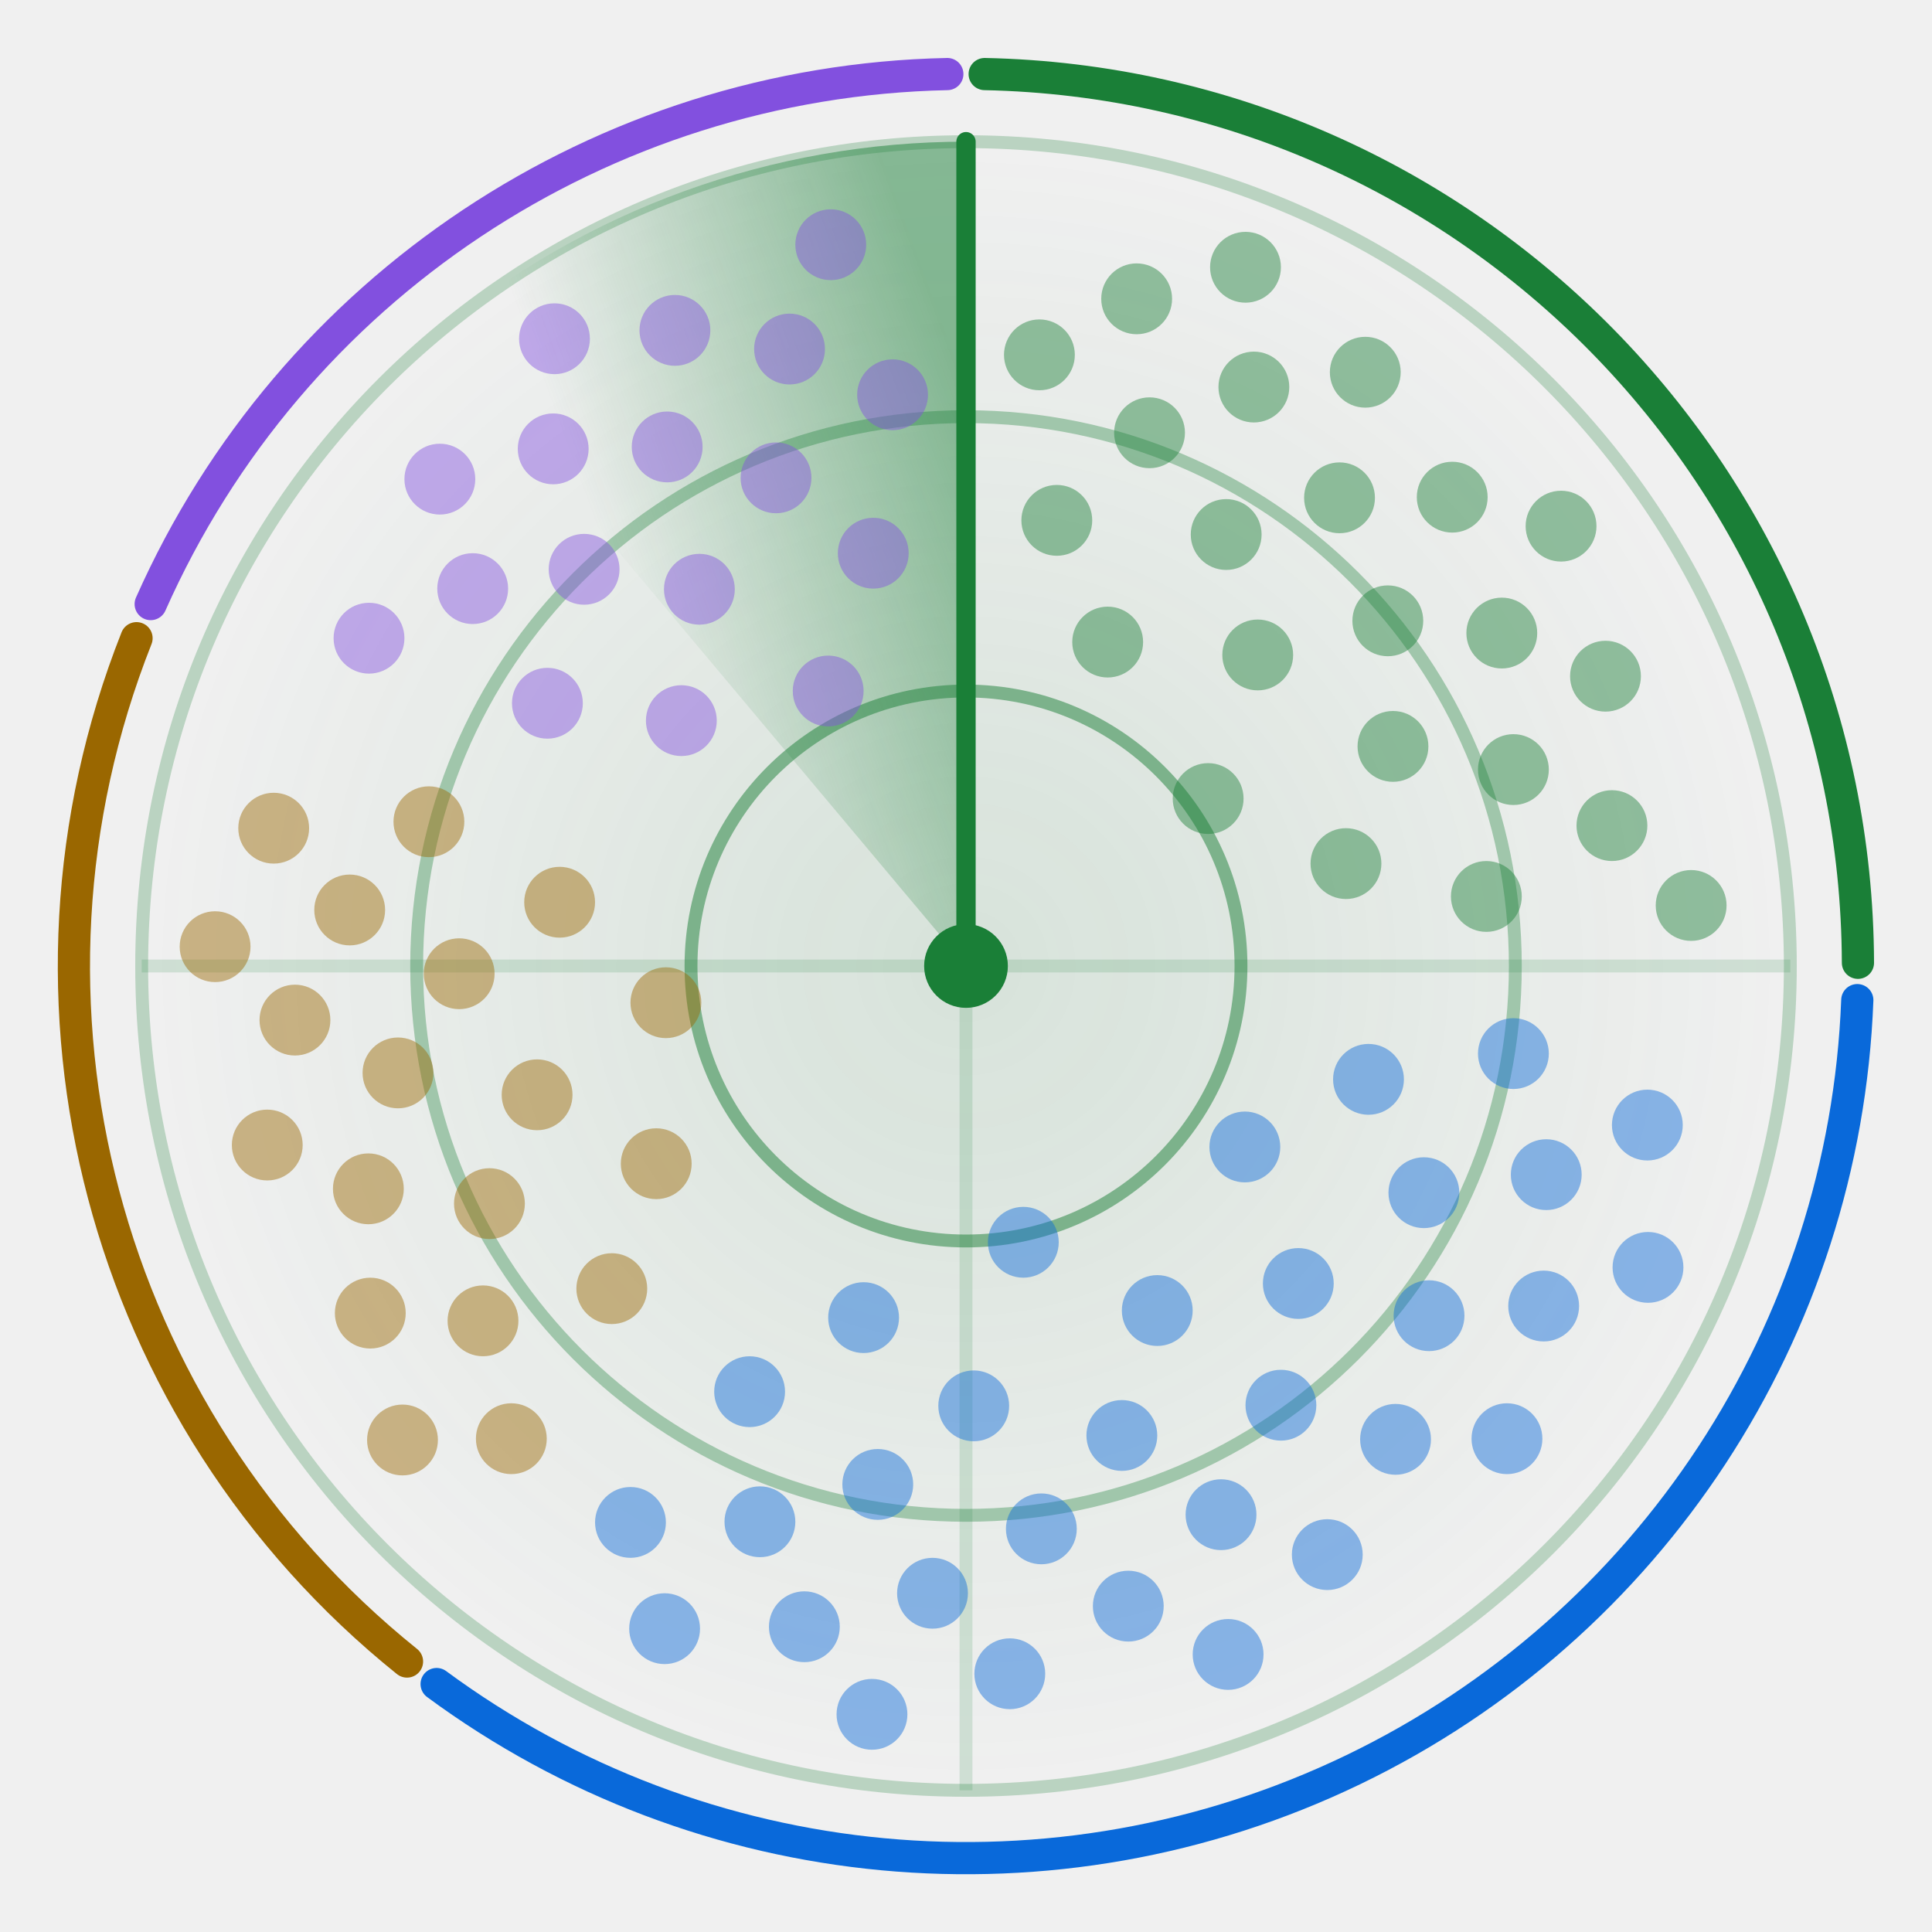
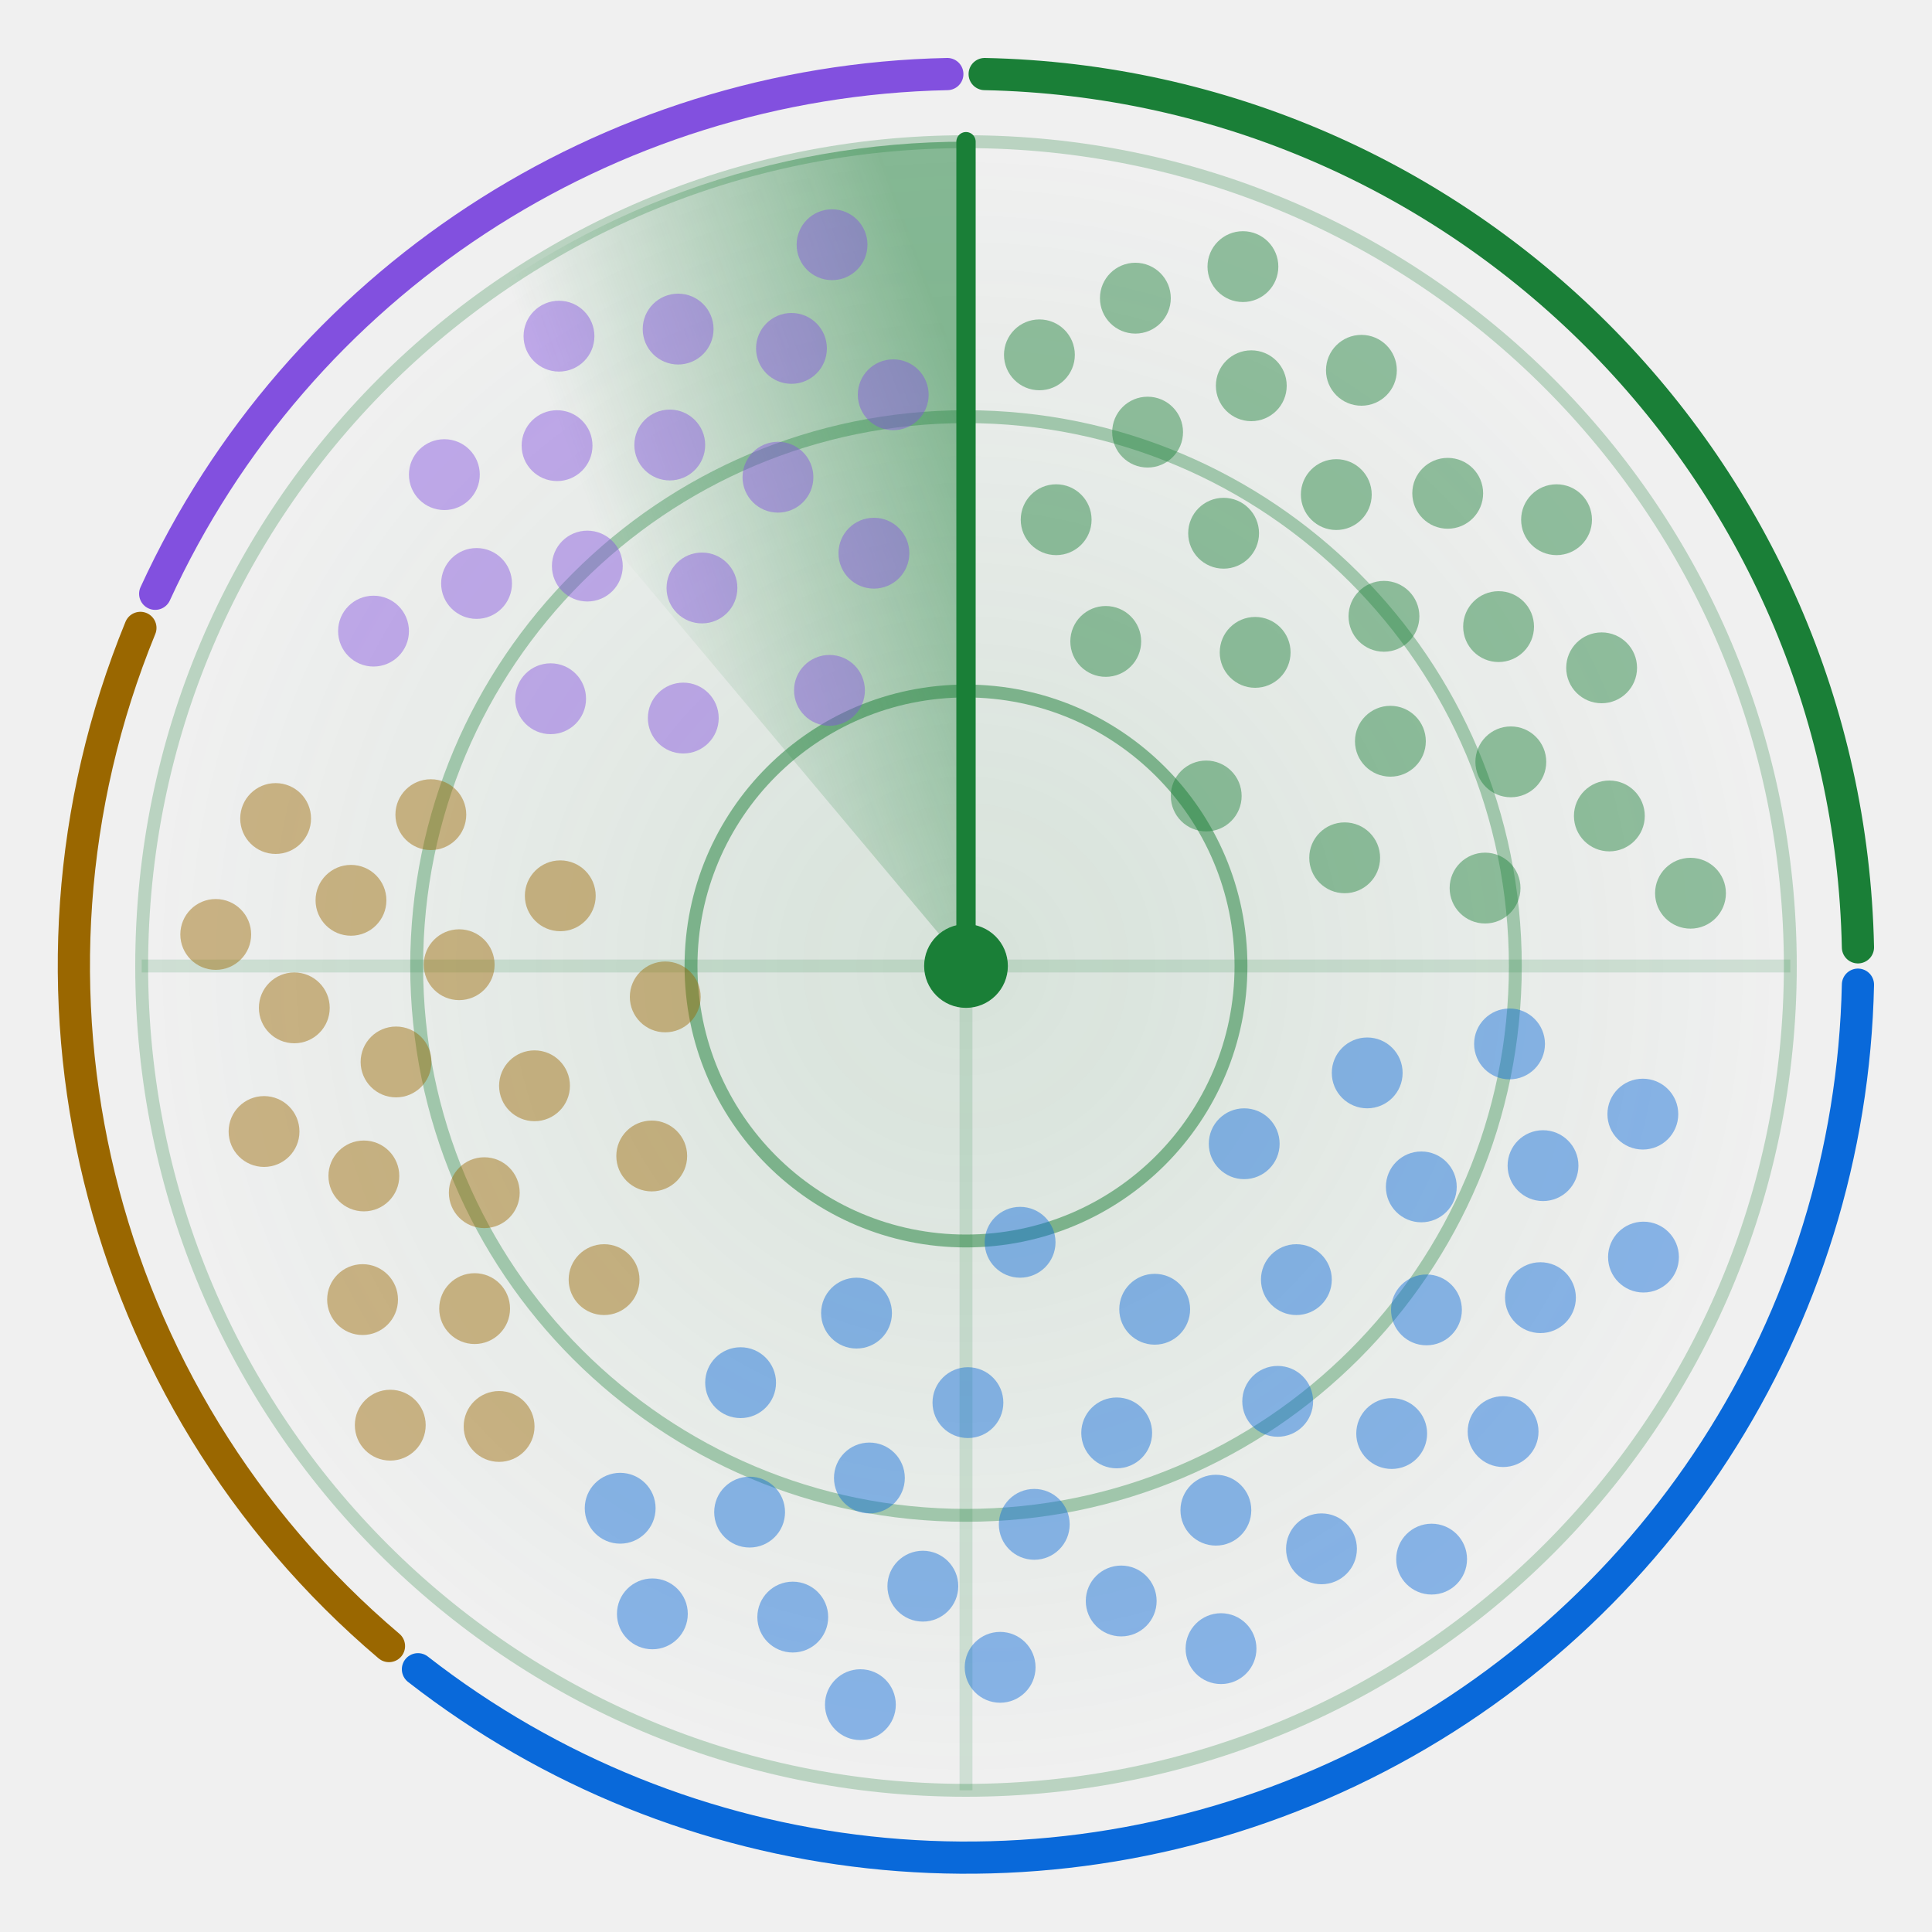
<svg xmlns="http://www.w3.org/2000/svg" width="300" height="300" viewBox="0 0 300 300" role="img" aria-labelledby="title">
  <style>.card{fill:#ffffff;stroke:#d1d9e0}.t{fill:#1f2328}.m{fill:#59636e}.ring{stroke:#1a7f37}.hub{fill:#1a7f37}.beam{stroke:#1a7f37}.s0,.s1,.g0,.g1{stop-color:#1a7f37}.a0{stop-color:#1a7f37}.a1{stop-color:#0969da}.dot.agents,.key.agents{fill:#1a7f37}.rim.agents{stroke:#1a7f37}.dot.apis,.key.apis{fill:#0969da}.rim.apis{stroke:#0969da}.dot.trials,.key.trials{fill:#9a6700}.rim.trials{stroke:#9a6700}.dot.aggregators,.key.aggregators{fill:#8250df}.rim.aggregators{stroke:#8250df}@media (prefers-color-scheme: dark) {.card{fill:#0d1117;stroke:#3d444d}.t{fill:#f0f6fc}.m{fill:#9198a1}.ring{stroke:#3fb950}.hub{fill:#3fb950}.beam{stroke:#3fb950}.s0,.s1,.g0,.g1{stop-color:#3fb950}.a0{stop-color:#3fb950}.a1{stop-color:#4493f8}.dot.agents,.key.agents{fill:#3fb950}.rim.agents{stroke:#3fb950}.dot.apis,.key.apis{fill:#4493f8}.rim.apis{stroke:#4493f8}.dot.trials,.key.trials{fill:#d29922}.rim.trials{stroke:#d29922}.dot.aggregators,.key.aggregators{fill:#ab7df8}.rim.aggregators{stroke:#ab7df8}}.rim{fill:none}.s0{stop-opacity:.5}.s1,.g1{stop-opacity:0}.g0{stop-opacity:.12}.dot{opacity:.45;animation:ping 6s linear infinite}@keyframes ping{0%,4%{opacity:1}55%,100%{opacity:.45}}.turning{animation:turn 6s linear infinite}@keyframes turn{to{transform:rotate(360deg)}}@media (prefers-reduced-motion: reduce) {.dot { animation: none; opacity: 1 } .turning { animation: none }}</style>
  <defs>
    <radialGradient id="glow">
      <stop class="g0" offset="0" />
      <stop class="g1" offset="1" />
    </radialGradient>
  </defs>
  <circle cx="150.0" cy="150.0" r="128.0" fill="url(#glow)" />
  <circle class="ring" cx="150.0" cy="150.0" r="42.7" fill="none" stroke-width="2" stroke-opacity=".5" />
  <circle class="ring" cx="150.0" cy="150.0" r="85.3" fill="none" stroke-width="2" stroke-opacity=".35" />
  <circle class="ring" cx="150.0" cy="150.0" r="128.0" fill="none" stroke-width="2" stroke-opacity=".25" />
  <path class="ring" d="M22.0 150.0H278.0M150.0 22.0V278.0" stroke-width="2" stroke-opacity=".15" />
-   <path class="rim agents" d="M152.9 11.5A138.5 138.5 0 0 1 288.5 149.5" stroke-width="5" stroke-linecap="round" />
-   <path class="rim apis" d="M288.4 155.3A138.5 138.5 0 0 1 67.8 261.5" stroke-width="5" stroke-linecap="round" />
-   <path class="rim trials" d="M63.2 258.0A138.5 138.5 0 0 1 21.2 99.1" stroke-width="5" stroke-linecap="round" />
-   <path class="rim aggregators" d="M23.4 93.8A138.5 138.5 0 0 1 147.1 11.5" stroke-width="5" stroke-linecap="round" />
+   <path class="rim agents" d="M152.9 11.5A138.5 138.5 0 0 1 288.5 147.1" stroke-width="5" stroke-linecap="round" />
+   <path class="rim apis" d="M288.5 152.9A138.5 138.5 0 0 1 64.9 259.2" stroke-width="5" stroke-linecap="round" />
+   <path class="rim trials" d="M60.4 255.6A138.5 138.5 0 0 1 21.8 97.5" stroke-width="5" stroke-linecap="round" />
+   <path class="rim aggregators" d="M24.1 92.2A138.5 138.5 0 0 1 147.1 11.5" stroke-width="5" stroke-linecap="round" />
  <defs>
    <linearGradient id="sweep" gradientUnits="userSpaceOnUse" x1="150.0" y1="60.4" x2="92.4" y2="81.4">
      <stop class="s0" offset="0" />
      <stop class="s1" offset="1" />
    </linearGradient>
  </defs>
  <g class="turning" style="transform-origin:150.0px 150.0px">
    <path fill="url(#sweep)" d="M150.0 150.0L67.7 51.9A128.0 128.0 0 0 1 150.0 22.0Z" />
    <line class="beam" x1="150.0" y1="150.0" x2="150.0" y2="22.0" stroke-width="3" stroke-linecap="round" />
  </g>
-   <circle class="dot agents" cx="187.6" cy="124.0" r="5.5" style="animation-delay:0.92s" />
-   <circle class="dot agents" cx="172.0" cy="99.7" r="5.5" style="animation-delay:0.39s" />
-   <circle class="dot agents" cx="209.0" cy="134.1" r="5.5" style="animation-delay:1.25s" />
-   <circle class="dot agents" cx="195.3" cy="101.7" r="5.5" style="animation-delay:0.72s" />
-   <circle class="dot agents" cx="164.1" cy="80.8" r="5.5" style="animation-delay:0.19s" />
-   <circle class="dot agents" cx="216.3" cy="115.9" r="5.5" style="animation-delay:1.05s" />
-   <circle class="dot agents" cx="190.4" cy="83.0" r="5.5" style="animation-delay:0.52s" />
-   <circle class="dot agents" cx="230.8" cy="139.2" r="5.5" style="animation-delay:1.37s" />
-   <circle class="dot agents" cx="215.5" cy="96.4" r="5.5" style="animation-delay:0.84s" />
-   <circle class="dot agents" cx="178.5" cy="67.2" r="5.5" style="animation-delay:0.32s" />
-   <circle class="dot agents" cx="235.0" cy="119.5" r="5.5" style="animation-delay:1.17s" />
-   <circle class="dot agents" cx="208.0" cy="77.3" r="5.5" style="animation-delay:0.64s" />
+   <circle class="dot agents" cx="187.3" cy="123.6" r="5.5" style="animation-delay:0.91s" />
+   <circle class="dot agents" cx="171.7" cy="99.6" r="5.5" style="animation-delay:0.39s" />
+   <circle class="dot agents" cx="208.8" cy="133.2" r="5.5" style="animation-delay:1.23s" />
+   <circle class="dot agents" cx="194.9" cy="101.3" r="5.5" style="animation-delay:0.71s" />
+   <circle class="dot agents" cx="164.0" cy="80.7" r="5.5" style="animation-delay:0.19s" />
+   <circle class="dot agents" cx="215.9" cy="115.1" r="5.5" style="animation-delay:1.03s" />
+   <circle class="dot agents" cx="190.0" cy="82.8" r="5.5" style="animation-delay:0.51s" />
+   <circle class="dot agents" cx="230.6" cy="137.9" r="5.5" style="animation-delay:1.36s" />
+   <circle class="dot agents" cx="214.9" cy="95.7" r="5.5" style="animation-delay:0.84s" />
+   <circle class="dot agents" cx="178.2" cy="67.1" r="5.5" style="animation-delay:0.31s" />
+   <circle class="dot agents" cx="234.6" cy="118.3" r="5.5" style="animation-delay:1.16s" />
+   <circle class="dot agents" cx="207.5" cy="76.8" r="5.5" style="animation-delay:0.64s" />
  <circle class="dot agents" cx="161.4" cy="55.1" r="5.5" style="animation-delay:0.11s" />
-   <circle class="dot agents" cx="233.2" cy="98.3" r="5.5" style="animation-delay:0.97s" />
-   <circle class="dot agents" cx="194.7" cy="60.1" r="5.5" style="animation-delay:0.44s" />
-   <circle class="dot agents" cx="250.3" cy="128.2" r="5.5" style="animation-delay:1.30s" />
-   <circle class="dot agents" cx="225.5" cy="77.2" r="5.5" style="animation-delay:0.77s" />
-   <circle class="dot agents" cx="176.5" cy="46.4" r="5.5" style="animation-delay:0.24s" />
-   <circle class="dot agents" cx="249.3" cy="105.0" r="5.5" style="animation-delay:1.09s" />
-   <circle class="dot agents" cx="212.0" cy="57.8" r="5.5" style="animation-delay:0.57s" />
-   <circle class="dot agents" cx="262.6" cy="140.6" r="5.5" style="animation-delay:1.42s" />
-   <circle class="dot agents" cx="242.4" cy="81.7" r="5.5" style="animation-delay:0.89s" />
-   <circle class="dot agents" cx="193.4" cy="41.5" r="5.5" style="animation-delay:0.36s" />
-   <circle class="dot apis" cx="158.9" cy="192.9" r="5.5" style="animation-delay:2.80s" />
-   <circle class="dot apis" cx="193.3" cy="178.1" r="5.5" style="animation-delay:2.05s" />
-   <circle class="dot apis" cx="134.1" cy="204.6" r="5.5" style="animation-delay:3.27s" />
-   <circle class="dot apis" cx="179.7" cy="203.5" r="5.5" style="animation-delay:2.52s" />
-   <circle class="dot apis" cx="212.5" cy="167.6" r="5.5" style="animation-delay:1.76s" />
-   <circle class="dot apis" cx="151.2" cy="218.3" r="5.5" style="animation-delay:2.98s" />
-   <circle class="dot apis" cx="201.6" cy="199.3" r="5.5" style="animation-delay:2.23s" />
-   <circle class="dot apis" cx="116.4" cy="216.1" r="5.5" style="animation-delay:3.45s" />
-   <circle class="dot apis" cx="174.2" cy="222.9" r="5.5" style="animation-delay:2.69s" />
-   <circle class="dot apis" cx="221.1" cy="185.2" r="5.5" style="animation-delay:1.94s" />
-   <circle class="dot apis" cx="136.3" cy="230.5" r="5.5" style="animation-delay:3.16s" />
-   <circle class="dot apis" cx="198.9" cy="218.2" r="5.5" style="animation-delay:2.41s" />
-   <circle class="dot apis" cx="235.0" cy="163.6" r="5.5" style="animation-delay:1.65s" />
-   <circle class="dot apis" cx="161.7" cy="237.4" r="5.5" style="animation-delay:2.87s" />
-   <circle class="dot apis" cx="221.9" cy="204.3" r="5.5" style="animation-delay:2.12s" />
-   <circle class="dot apis" cx="118.0" cy="236.3" r="5.5" style="animation-delay:3.34s" />
-   <circle class="dot apis" cx="189.6" cy="235.2" r="5.5" style="animation-delay:2.58s" />
-   <circle class="dot apis" cx="240.1" cy="182.4" r="5.5" style="animation-delay:1.83s" />
-   <circle class="dot apis" cx="144.8" cy="247.4" r="5.5" style="animation-delay:3.05s" />
-   <circle class="dot apis" cx="216.7" cy="223.5" r="5.5" style="animation-delay:2.30s" />
-   <circle class="dot apis" cx="97.9" cy="236.4" r="5.5" style="animation-delay:3.52s" />
-   <circle class="dot apis" cx="175.2" cy="249.4" r="5.5" style="animation-delay:2.76s" />
-   <circle class="dot apis" cx="239.7" cy="202.8" r="5.5" style="animation-delay:2.01s" />
-   <circle class="dot apis" cx="124.9" cy="252.6" r="5.5" style="animation-delay:3.23s" />
-   <circle class="dot apis" cx="206.1" cy="241.4" r="5.5" style="animation-delay:2.47s" />
-   <circle class="dot apis" cx="255.8" cy="174.7" r="5.5" style="animation-delay:1.72s" />
-   <circle class="dot apis" cx="156.8" cy="259.9" r="5.5" style="animation-delay:2.94s" />
-   <circle class="dot apis" cx="234.0" cy="223.4" r="5.5" style="animation-delay:2.19s" />
-   <circle class="dot apis" cx="103.2" cy="252.9" r="5.5" style="animation-delay:3.41s" />
-   <circle class="dot apis" cx="190.7" cy="256.9" r="5.5" style="animation-delay:2.65s" />
-   <circle class="dot apis" cx="255.9" cy="196.8" r="5.5" style="animation-delay:1.90s" />
-   <circle class="dot apis" cx="135.4" cy="266.2" r="5.5" style="animation-delay:3.12s" />
-   <circle class="dot trials" cx="103.4" cy="155.7" r="5.5" style="animation-delay:4.38s" />
-   <circle class="dot trials" cx="101.9" cy="180.7" r="5.5" style="animation-delay:3.96s" />
-   <circle class="dot trials" cx="86.9" cy="140.1" r="5.5" style="animation-delay:4.65s" />
-   <circle class="dot trials" cx="83.4" cy="170.0" r="5.5" style="animation-delay:4.22s" />
-   <circle class="dot trials" cx="95.0" cy="200.1" r="5.5" style="animation-delay:3.79s" />
-   <circle class="dot trials" cx="71.3" cy="151.2" r="5.5" style="animation-delay:4.49s" />
-   <circle class="dot trials" cx="76.0" cy="186.9" r="5.5" style="animation-delay:4.06s" />
-   <circle class="dot trials" cx="66.6" cy="127.6" r="5.5" style="animation-delay:4.75s" />
-   <circle class="dot trials" cx="61.8" cy="166.6" r="5.5" style="animation-delay:4.32s" />
-   <circle class="dot trials" cx="75.0" cy="205.1" r="5.5" style="animation-delay:3.89s" />
-   <circle class="dot trials" cx="54.3" cy="141.3" r="5.5" style="animation-delay:4.59s" />
-   <circle class="dot trials" cx="57.2" cy="184.6" r="5.5" style="animation-delay:4.16s" />
-   <circle class="dot trials" cx="79.4" cy="223.4" r="5.5" style="animation-delay:3.73s" />
-   <circle class="dot trials" cx="45.8" cy="158.4" r="5.5" style="animation-delay:4.42s" />
-   <circle class="dot trials" cx="57.5" cy="203.9" r="5.5" style="animation-delay:4.00s" />
-   <circle class="dot trials" cx="42.5" cy="128.6" r="5.5" style="animation-delay:4.69s" />
-   <circle class="dot trials" cx="41.5" cy="177.8" r="5.5" style="animation-delay:4.26s" />
-   <circle class="dot trials" cx="62.5" cy="223.6" r="5.5" style="animation-delay:3.83s" />
-   <circle class="dot trials" cx="33.4" cy="147.0" r="5.5" style="animation-delay:4.52s" />
-   <circle class="dot aggregators" cx="128.6" cy="107.3" r="5.5" style="animation-delay:5.56s" />
-   <circle class="dot aggregators" cx="105.8" cy="111.9" r="5.5" style="animation-delay:5.18s" />
-   <circle class="dot aggregators" cx="135.6" cy="85.9" r="5.5" style="animation-delay:5.79s" />
-   <circle class="dot aggregators" cx="108.6" cy="91.5" r="5.5" style="animation-delay:5.41s" />
-   <circle class="dot aggregators" cx="85.0" cy="109.2" r="5.5" style="animation-delay:5.03s" />
-   <circle class="dot aggregators" cx="120.5" cy="74.2" r="5.5" style="animation-delay:5.65s" />
-   <circle class="dot aggregators" cx="90.7" cy="88.4" r="5.5" style="animation-delay:5.27s" />
-   <circle class="dot aggregators" cx="138.6" cy="61.3" r="5.5" style="animation-delay:5.88s" />
-   <circle class="dot aggregators" cx="103.6" cy="69.4" r="5.5" style="animation-delay:5.50s" />
-   <circle class="dot aggregators" cx="73.4" cy="91.4" r="5.5" style="animation-delay:5.12s" />
-   <circle class="dot aggregators" cx="122.6" cy="54.2" r="5.5" style="animation-delay:5.73s" />
-   <circle class="dot aggregators" cx="85.9" cy="69.7" r="5.5" style="animation-delay:5.36s" />
-   <circle class="dot aggregators" cx="57.3" cy="99.1" r="5.5" style="animation-delay:4.98s" />
-   <circle class="dot aggregators" cx="104.8" cy="51.3" r="5.5" style="animation-delay:5.59s" />
-   <circle class="dot aggregators" cx="68.3" cy="74.4" r="5.5" style="animation-delay:5.21s" />
-   <circle class="dot aggregators" cx="129.0" cy="38.0" r="5.5" style="animation-delay:5.82s" />
-   <circle class="dot aggregators" cx="86.1" cy="52.6" r="5.5" style="animation-delay:5.45s" />
+   <circle class="dot agents" cx="232.7" cy="97.3" r="5.5" style="animation-delay:0.96s" />
+   <circle class="dot agents" cx="194.3" cy="59.9" r="5.5" style="animation-delay:0.44s" />
+   <circle class="dot agents" cx="249.9" cy="126.7" r="5.5" style="animation-delay:1.28s" />
+   <circle class="dot agents" cx="224.8" cy="76.6" r="5.5" style="animation-delay:0.76s" />
+   <circle class="dot agents" cx="176.3" cy="46.3" r="5.5" style="animation-delay:0.24s" />
+   <circle class="dot agents" cx="248.7" cy="103.7" r="5.5" style="animation-delay:1.08s" />
+   <circle class="dot agents" cx="211.4" cy="57.5" r="5.5" style="animation-delay:0.56s" />
+   <circle class="dot agents" cx="262.5" cy="138.7" r="5.5" style="animation-delay:1.40s" />
+   <circle class="dot agents" cx="241.7" cy="80.7" r="5.5" style="animation-delay:0.88s" />
+   <circle class="dot agents" cx="193.0" cy="41.4" r="5.5" style="animation-delay:0.36s" />
+   <circle class="dot apis" cx="158.4" cy="192.9" r="5.5" style="animation-delay:2.81s" />
+   <circle class="dot apis" cx="193.2" cy="177.6" r="5.5" style="animation-delay:2.04s" />
+   <circle class="dot apis" cx="133.0" cy="203.9" r="5.5" style="animation-delay:3.29s" />
+   <circle class="dot apis" cx="179.3" cy="203.3" r="5.5" style="animation-delay:2.52s" />
+   <circle class="dot apis" cx="212.3" cy="166.6" r="5.5" style="animation-delay:1.75s" />
+   <circle class="dot apis" cx="150.3" cy="217.8" r="5.5" style="animation-delay:3.00s" />
+   <circle class="dot apis" cx="201.3" cy="198.7" r="5.5" style="animation-delay:2.23s" />
+   <circle class="dot apis" cx="115.0" cy="214.7" r="5.5" style="animation-delay:3.47s" />
+   <circle class="dot apis" cx="173.4" cy="222.5" r="5.5" style="animation-delay:2.70s" />
+   <circle class="dot apis" cx="220.7" cy="184.3" r="5.5" style="animation-delay:1.93s" />
+   <circle class="dot apis" cx="135.0" cy="229.5" r="5.5" style="animation-delay:3.18s" />
+   <circle class="dot apis" cx="198.4" cy="217.6" r="5.5" style="animation-delay:2.41s" />
+   <circle class="dot apis" cx="234.4" cy="162.1" r="5.5" style="animation-delay:1.64s" />
+   <circle class="dot apis" cx="160.6" cy="236.7" r="5.5" style="animation-delay:2.88s" />
+   <circle class="dot apis" cx="221.5" cy="203.4" r="5.5" style="animation-delay:2.11s" />
+   <circle class="dot apis" cx="116.4" cy="234.8" r="5.5" style="animation-delay:3.36s" />
+   <circle class="dot apis" cx="188.8" cy="234.5" r="5.5" style="animation-delay:2.59s" />
+   <circle class="dot apis" cx="239.6" cy="181.0" r="5.5" style="animation-delay:1.82s" />
+   <circle class="dot apis" cx="143.3" cy="246.3" r="5.5" style="animation-delay:3.07s" />
+   <circle class="dot apis" cx="216.1" cy="222.6" r="5.5" style="animation-delay:2.29s" />
+   <circle class="dot apis" cx="96.3" cy="234.2" r="5.5" style="animation-delay:3.54s" />
+   <circle class="dot apis" cx="174.1" cy="248.6" r="5.5" style="animation-delay:2.77s" />
+   <circle class="dot apis" cx="239.2" cy="201.5" r="5.5" style="animation-delay:2.00s" />
+   <circle class="dot apis" cx="123.1" cy="251.1" r="5.5" style="animation-delay:3.25s" />
+   <circle class="dot apis" cx="205.2" cy="240.5" r="5.5" style="animation-delay:2.48s" />
+   <circle class="dot apis" cx="255.1" cy="173.0" r="5.5" style="animation-delay:1.71s" />
+   <circle class="dot apis" cx="155.3" cy="258.9" r="5.5" style="animation-delay:2.95s" />
+   <circle class="dot apis" cx="233.4" cy="222.3" r="5.5" style="animation-delay:2.18s" />
+   <circle class="dot apis" cx="101.3" cy="250.6" r="5.5" style="animation-delay:3.43s" />
+   <circle class="dot apis" cx="189.6" cy="256.0" r="5.5" style="animation-delay:2.66s" />
+   <circle class="dot apis" cx="255.2" cy="195.2" r="5.5" style="animation-delay:1.89s" />
+   <circle class="dot apis" cx="133.6" cy="264.7" r="5.5" style="animation-delay:3.14s" />
+   <circle class="dot apis" cx="222.3" cy="242.1" r="5.5" style="animation-delay:2.36s" />
+   <circle class="dot trials" cx="103.3" cy="154.8" r="5.5" style="animation-delay:4.40s" />
+   <circle class="dot trials" cx="101.2" cy="179.5" r="5.5" style="animation-delay:3.98s" />
+   <circle class="dot trials" cx="87.0" cy="139.1" r="5.5" style="animation-delay:4.66s" />
+   <circle class="dot trials" cx="83.0" cy="168.6" r="5.5" style="animation-delay:4.24s" />
+   <circle class="dot trials" cx="93.8" cy="198.7" r="5.5" style="animation-delay:3.82s" />
+   <circle class="dot trials" cx="71.3" cy="149.8" r="5.5" style="animation-delay:4.50s" />
+   <circle class="dot trials" cx="75.2" cy="185.2" r="5.5" style="animation-delay:4.08s" />
+   <circle class="dot trials" cx="66.9" cy="126.5" r="5.5" style="animation-delay:4.76s" />
+   <circle class="dot trials" cx="61.5" cy="164.9" r="5.5" style="animation-delay:4.34s" />
+   <circle class="dot trials" cx="73.7" cy="203.2" r="5.5" style="animation-delay:3.92s" />
+   <circle class="dot trials" cx="54.5" cy="139.8" r="5.5" style="animation-delay:4.60s" />
+   <circle class="dot trials" cx="56.5" cy="182.6" r="5.5" style="animation-delay:4.18s" />
+   <circle class="dot trials" cx="77.5" cy="221.5" r="5.5" style="animation-delay:3.76s" />
+   <circle class="dot trials" cx="45.7" cy="156.5" r="5.5" style="animation-delay:4.44s" />
+   <circle class="dot trials" cx="56.3" cy="201.8" r="5.5" style="animation-delay:4.02s" />
+   <circle class="dot trials" cx="42.8" cy="127.1" r="5.5" style="animation-delay:4.70s" />
+   <circle class="dot trials" cx="41.0" cy="175.7" r="5.5" style="animation-delay:4.28s" />
+   <circle class="dot trials" cx="60.6" cy="221.3" r="5.5" style="animation-delay:3.86s" />
+   <circle class="dot trials" cx="33.5" cy="145.1" r="5.5" style="animation-delay:4.54s" />
+   <circle class="dot aggregators" cx="128.8" cy="107.2" r="5.5" style="animation-delay:5.56s" />
+   <circle class="dot aggregators" cx="106.1" cy="111.5" r="5.5" style="animation-delay:5.19s" />
+   <circle class="dot aggregators" cx="135.7" cy="85.9" r="5.5" style="animation-delay:5.79s" />
+   <circle class="dot aggregators" cx="109.0" cy="91.3" r="5.5" style="animation-delay:5.42s" />
+   <circle class="dot aggregators" cx="85.5" cy="108.5" r="5.5" style="animation-delay:5.05s" />
+   <circle class="dot aggregators" cx="120.8" cy="74.1" r="5.5" style="animation-delay:5.65s" />
+   <circle class="dot aggregators" cx="91.2" cy="87.9" r="5.5" style="animation-delay:5.28s" />
+   <circle class="dot aggregators" cx="138.7" cy="61.3" r="5.5" style="animation-delay:5.88s" />
+   <circle class="dot aggregators" cx="104.0" cy="69.1" r="5.5" style="animation-delay:5.51s" />
+   <circle class="dot aggregators" cx="74.0" cy="90.6" r="5.5" style="animation-delay:5.13s" />
+   <circle class="dot aggregators" cx="122.9" cy="54.1" r="5.5" style="animation-delay:5.74s" />
+   <circle class="dot aggregators" cx="86.5" cy="69.2" r="5.5" style="animation-delay:5.36s" />
+   <circle class="dot aggregators" cx="58.0" cy="98.0" r="5.5" style="animation-delay:4.99s" />
+   <circle class="dot aggregators" cx="105.3" cy="51.1" r="5.5" style="animation-delay:5.59s" />
+   <circle class="dot aggregators" cx="69.0" cy="73.7" r="5.5" style="animation-delay:5.22s" />
+   <circle class="dot aggregators" cx="129.2" cy="38.0" r="5.5" style="animation-delay:5.82s" />
+   <circle class="dot aggregators" cx="86.8" cy="52.2" r="5.5" style="animation-delay:5.45s" />
  <circle class="hub" cx="150.0" cy="150.0" r="6.5" />
</svg>
